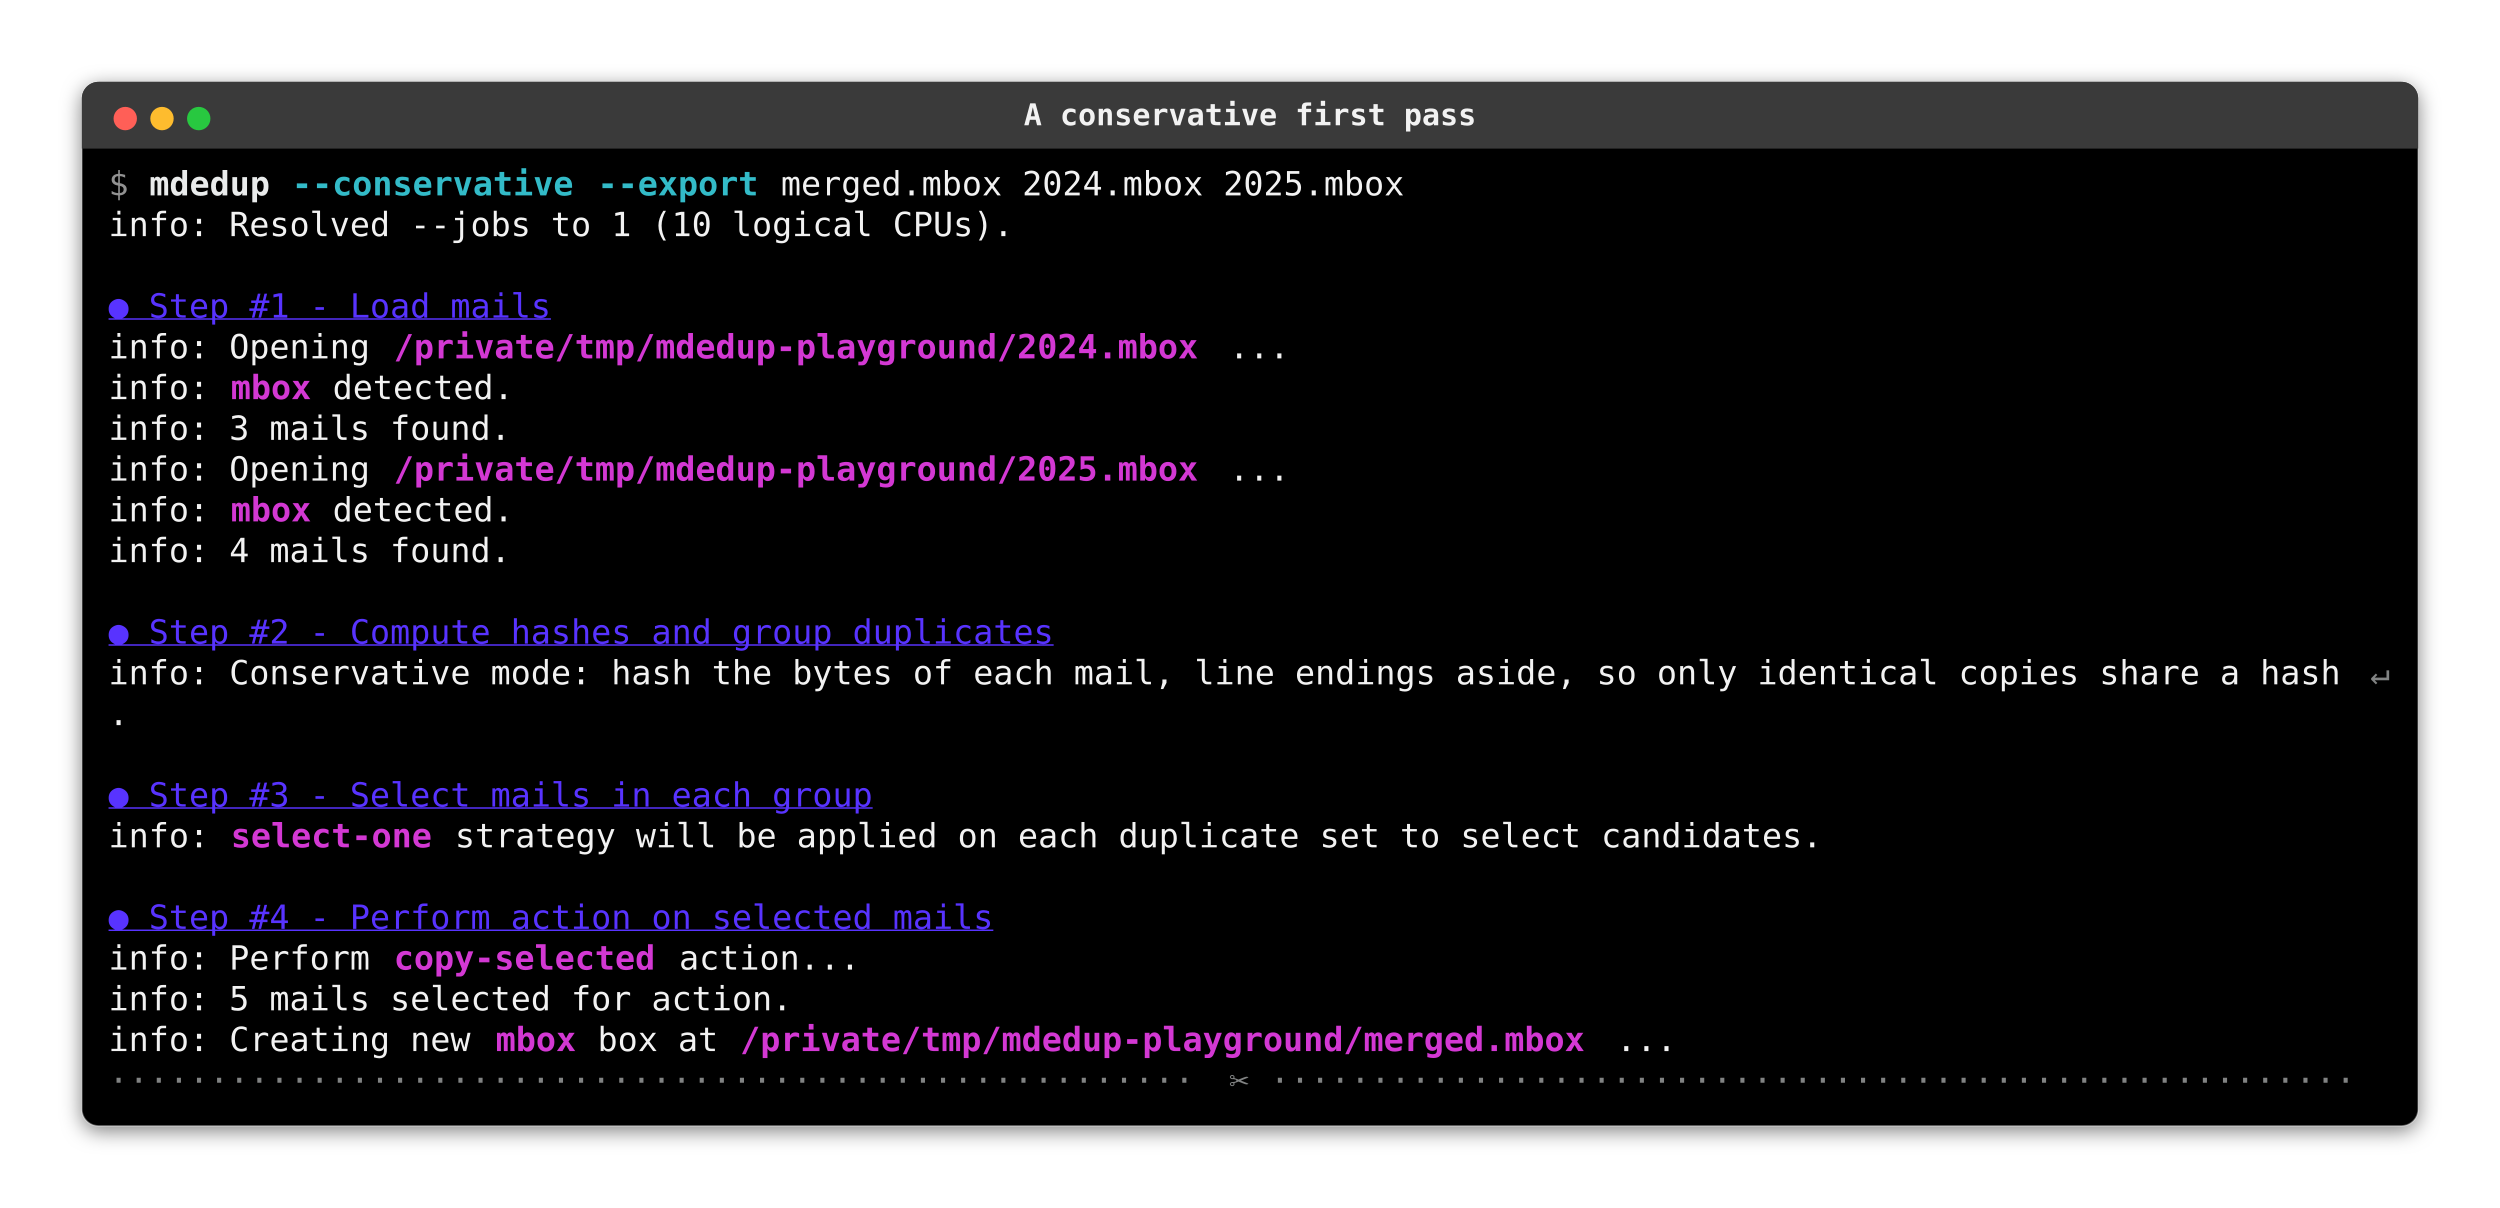
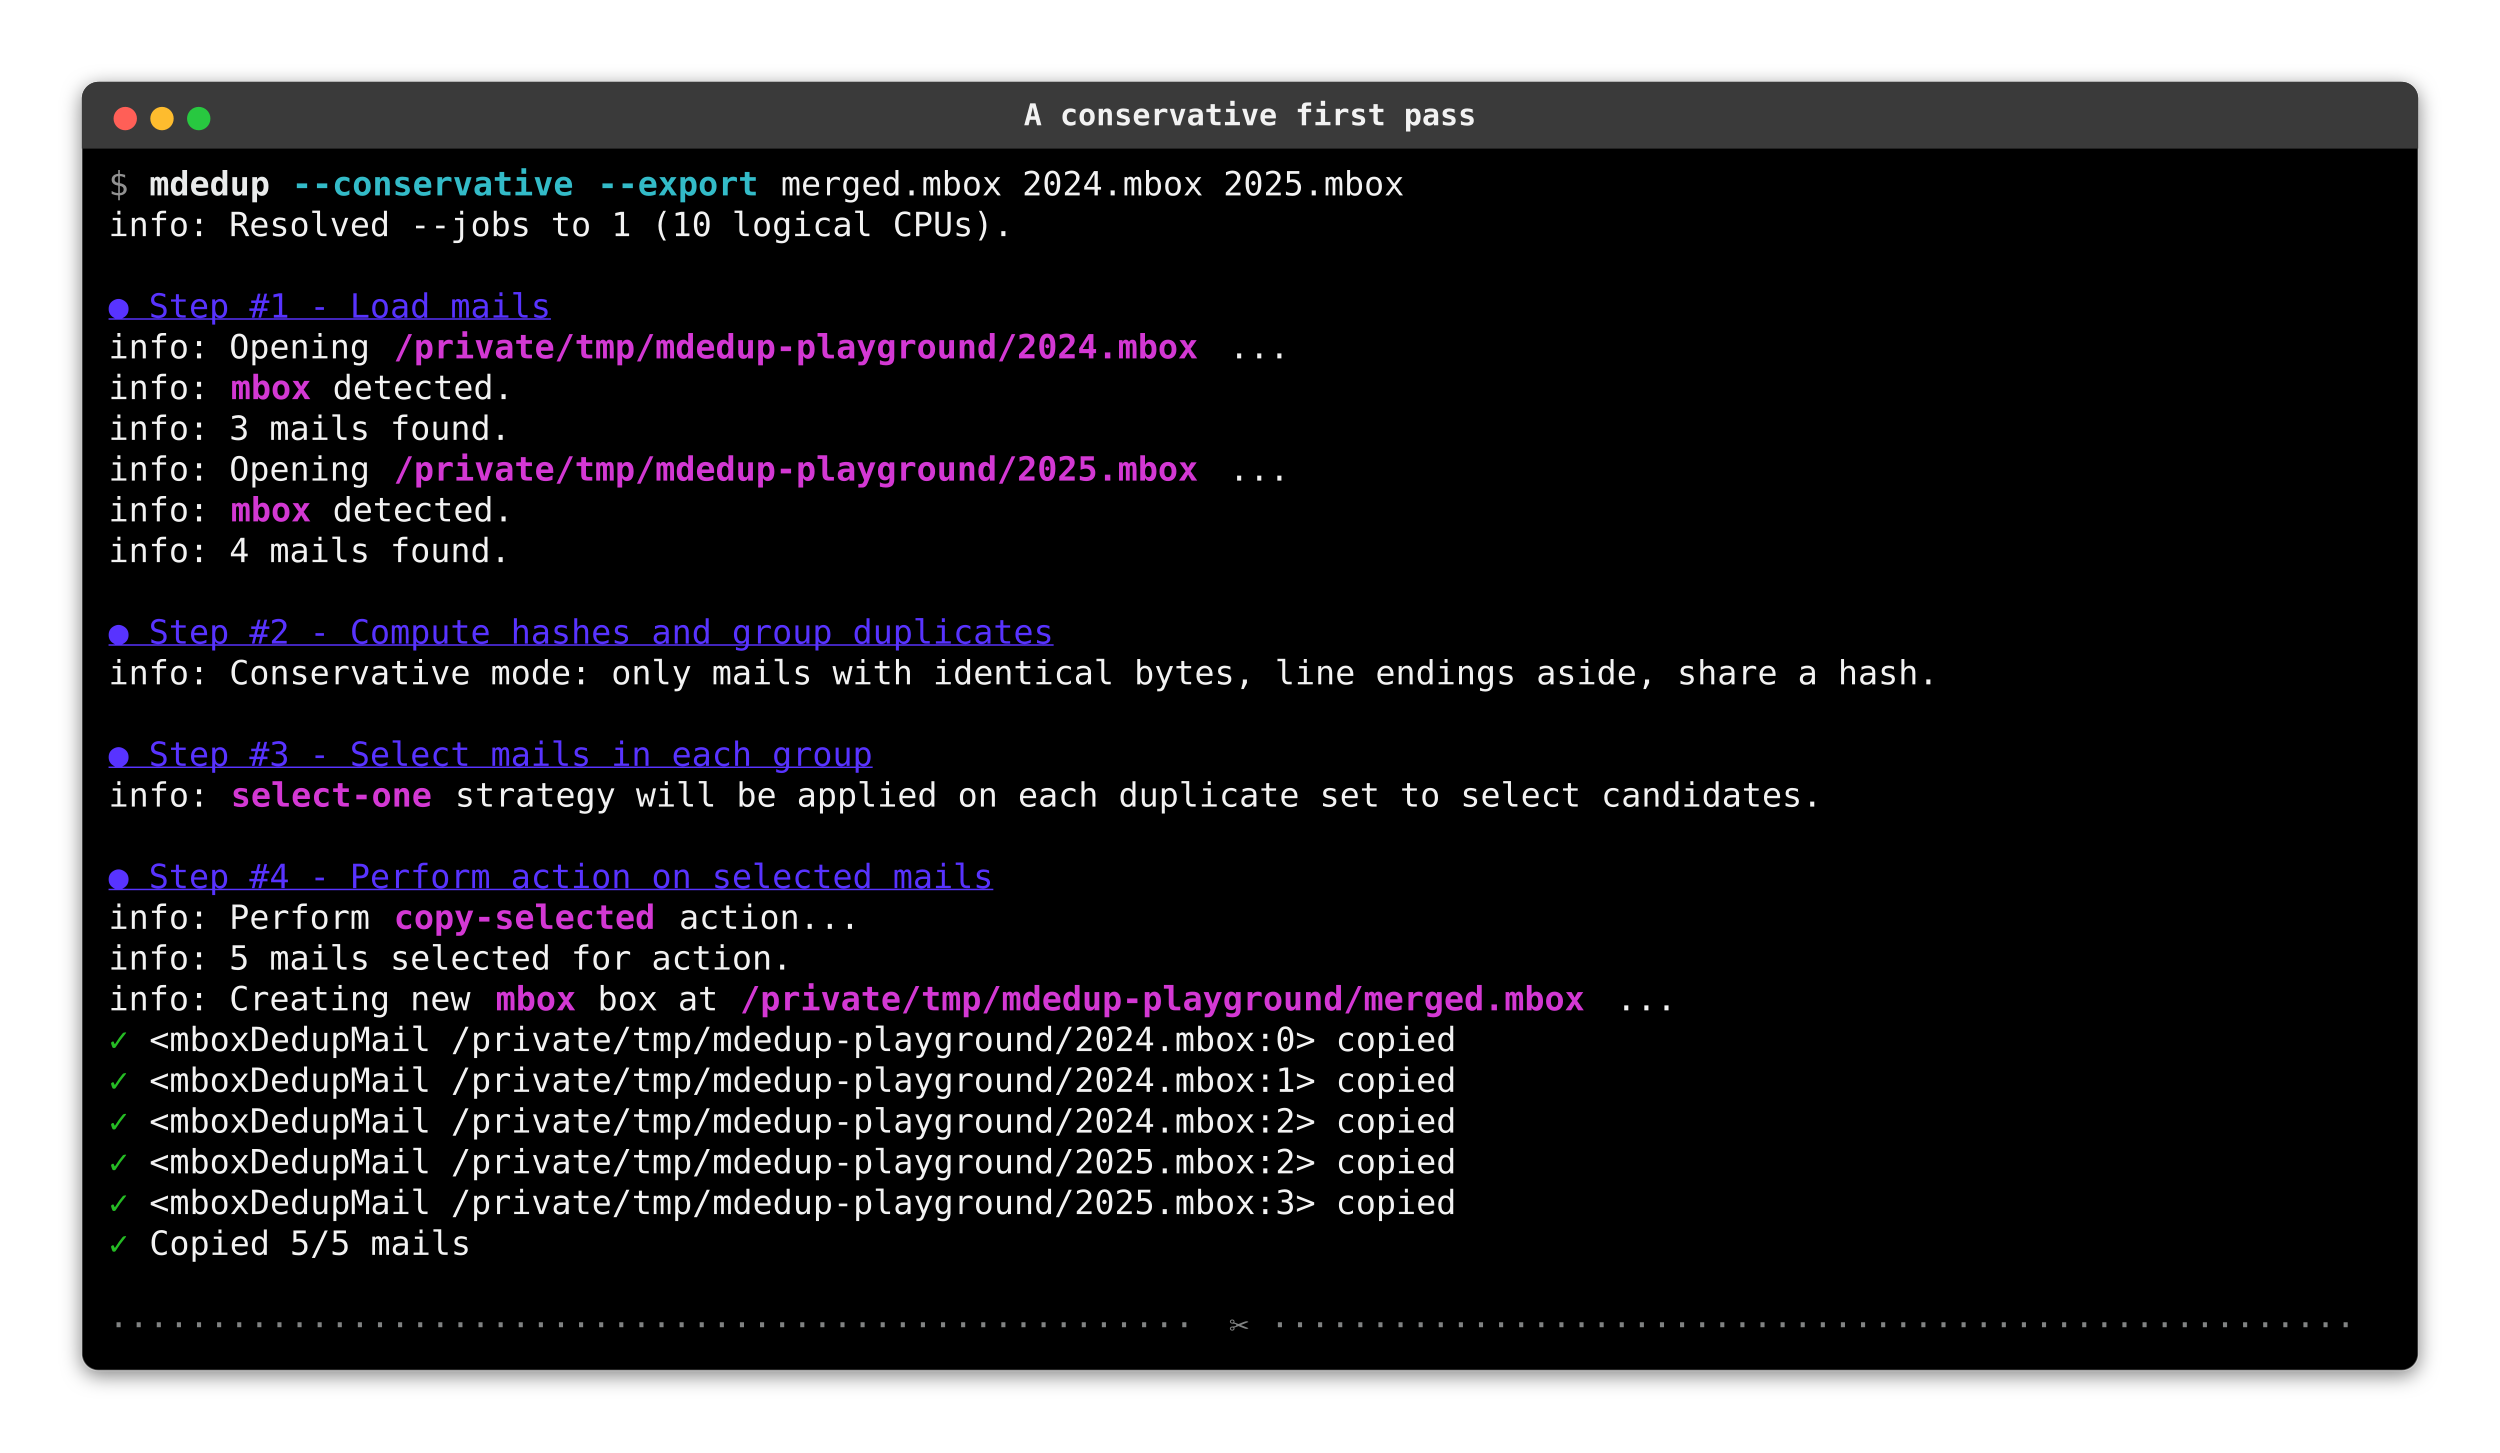
- <svg xmlns="http://www.w3.org/2000/svg" viewBox="0 0 1497 723.2">
+ <svg xmlns="http://www.w3.org/2000/svg" viewBox="0 0 1497 869.6">
  <style>
    .mdedup-conservative-cli-matrix {
        font-family: 'SF Mono', Menlo, Monaco, monospace;
        font-size: 20px;
        line-height: 24.4px;
        font-variant-east-asian: full-width;
    }
    .mdedup-conservative-cli-title {
        font-size: 18px;
        font-weight: bold;
        font-family: 'SF Mono', Menlo, Monaco, monospace;
    }
    .mdedup-conservative-cli-r1 { fill: #919191 }
    .mdedup-conservative-cli-r2 { fill: #e9ebeb;font-weight: bold }
    .mdedup-conservative-cli-r3 { fill: #33bbc8;font-weight: bold }
    .mdedup-conservative-cli-r4 { fill: #f2f2f2 }
    .mdedup-conservative-cli-r5 { fill: #5833ff;text-decoration: underline }
    .mdedup-conservative-cli-r6 { fill: #d338d3;font-weight: bold }
-     .mdedup-conservative-cli-r7 { fill: #818383 }
+     .mdedup-conservative-cli-r7 { fill: #25bc24 }
+     .mdedup-conservative-cli-r8 { fill: #818383 }
</style>
  <defs>
    <clipPath id="mdedup-conservative-cli-clip">
-       <rect x="65" y="97" width="1366.4" height="561.2" />
+       <rect x="65" y="97" width="1366.4" height="707.6" />
    </clipPath>
    <filter id="mdedup-conservative-cli-shadow" x="-50%" y="-50%" width="200%" height="200%">
      <feGaussianBlur in="SourceAlpha" stdDeviation="6" />
      <feOffset dx="0" dy="3" result="cast" />
      <feFlood flood-color="rgba(0,0,0,0.5)" />
      <feComposite in2="cast" operator="in" result="shadow" />
      <feComposite in="shadow" in2="SourceAlpha" operator="out" />
    </filter>
  </defs>
-   <rect filter="url(#mdedup-conservative-cli-shadow)" x="49" y="49" width="1399" height="625.2" rx="10" />
-   <rect fill="#000000" stroke="rgba(255,255,255,0.35)" stroke-width="1" x="49" y="49" width="1399" height="625.2" rx="10" />
+   <rect filter="url(#mdedup-conservative-cli-shadow)" x="49" y="49" width="1399" height="771.6" rx="10" />
+   <rect fill="#000000" stroke="rgba(255,255,255,0.35)" stroke-width="1" x="49" y="49" width="1399" height="771.6" rx="10" />
  <path fill="#3a3a3a" d="M59,49 H1438 A10,10 0 0 1 1448,59 V89 H49 V59 A10,10 0 0 1 59,49 Z" />
  <g transform="translate(49, 49)">
    <g transform="translate(26,22)">
      <circle cx="0" cy="0" r="7" fill="#ff5f57" />
      <circle cx="22" cy="0" r="7" fill="#febc2e" />
      <circle cx="44" cy="0" r="7" fill="#28c840" />
    </g>
  </g>
  <text class="mdedup-conservative-cli-title" fill="#f2f2f2" font-family="monospace" font-size="18" font-weight="bold" text-anchor="middle" x="748.5" y="75">A conservative first pass</text>
  <g clip-path="url(#mdedup-conservative-cli-clip)">
    <g transform="translate(65, 97)">
      <g class="mdedup-conservative-cli-matrix" font-family="monospace" font-size="20" fill="#f2f2f2">
        <text class="mdedup-conservative-cli-r1" x="0" textLength="12.2" y="20">$</text>
        <text class="mdedup-conservative-cli-r2" x="24.4" textLength="73.2" y="20">mdedup</text>
        <text class="mdedup-conservative-cli-r3" x="109.8" textLength="170.8" y="20">--conservative</text>
        <text class="mdedup-conservative-cli-r3" x="292.8" textLength="97.6" y="20">--export</text>
        <text class="mdedup-conservative-cli-r4" x="402.6" textLength="378.2" y="20">merged.mbox 2024.mbox 2025.mbox</text>
        <text class="mdedup-conservative-cli-r4" x="0" textLength="549" y="44.4">info: Resolved --jobs to 1 (10 logical CPUs).</text>
        <text class="mdedup-conservative-cli-r5" x="0" textLength="268.4" y="93.2">● Step #1 - Load mails</text>
        <text class="mdedup-conservative-cli-r4" x="0" textLength="158.6" y="117.6">info: Opening</text>
        <text class="mdedup-conservative-cli-r6" x="170.8" textLength="488" y="117.6">/private/tmp/mdedup-playground/2024.mbox</text>
        <text class="mdedup-conservative-cli-r4" x="671" textLength="36.6" y="117.6">...</text>
        <text class="mdedup-conservative-cli-r4" x="0" textLength="61" y="142">info:</text>
        <text class="mdedup-conservative-cli-r6" x="73.2" textLength="48.8" y="142">mbox</text>
        <text class="mdedup-conservative-cli-r4" x="134.2" textLength="109.8" y="142">detected.</text>
        <text class="mdedup-conservative-cli-r4" x="0" textLength="244" y="166.4">info: 3 mails found.</text>
        <text class="mdedup-conservative-cli-r4" x="0" textLength="158.6" y="190.8">info: Opening</text>
        <text class="mdedup-conservative-cli-r6" x="170.8" textLength="488" y="190.8">/private/tmp/mdedup-playground/2025.mbox</text>
        <text class="mdedup-conservative-cli-r4" x="671" textLength="36.6" y="190.8">...</text>
        <text class="mdedup-conservative-cli-r4" x="0" textLength="61" y="215.2">info:</text>
        <text class="mdedup-conservative-cli-r6" x="73.2" textLength="48.8" y="215.2">mbox</text>
        <text class="mdedup-conservative-cli-r4" x="134.2" textLength="109.8" y="215.2">detected.</text>
        <text class="mdedup-conservative-cli-r4" x="0" textLength="244" y="239.6">info: 4 mails found.</text>
        <text class="mdedup-conservative-cli-r5" x="0" textLength="573.4" y="288.4">● Step #2 - Compute hashes and group duplicates</text>
-         <text class="mdedup-conservative-cli-r4" x="0" textLength="1354.2" y="312.8">info: Conservative mode: hash the bytes of each mail, line endings aside, so only identical copies share a hash</text>
-         <text class="mdedup-conservative-cli-r7" x="1354.2" textLength="12.2" y="312.8">↵</text>
-         <text class="mdedup-conservative-cli-r4" x="0" textLength="12.2" y="337.2">.</text>
-         <text class="mdedup-conservative-cli-r5" x="0" textLength="463.6" y="386">● Step #3 - Select mails in each group</text>
-         <text class="mdedup-conservative-cli-r4" x="0" textLength="61" y="410.4">info:</text>
-         <text class="mdedup-conservative-cli-r6" x="73.2" textLength="122" y="410.4">select-one</text>
-         <text class="mdedup-conservative-cli-r4" x="207.4" textLength="829.6" y="410.4">strategy will be applied on each duplicate set to select candidates.</text>
-         <text class="mdedup-conservative-cli-r5" x="0" textLength="536.8" y="459.2">● Step #4 - Perform action on selected mails</text>
-         <text class="mdedup-conservative-cli-r4" x="0" textLength="158.6" y="483.6">info: Perform</text>
-         <text class="mdedup-conservative-cli-r6" x="170.8" textLength="158.6" y="483.6">copy-selected</text>
-         <text class="mdedup-conservative-cli-r4" x="341.6" textLength="109.8" y="483.6">action...</text>
-         <text class="mdedup-conservative-cli-r4" x="0" textLength="414.8" y="508">info: 5 mails selected for action.</text>
-         <text class="mdedup-conservative-cli-r4" x="0" textLength="219.6" y="532.4">info: Creating new</text>
-         <text class="mdedup-conservative-cli-r6" x="231.8" textLength="48.8" y="532.4">mbox</text>
-         <text class="mdedup-conservative-cli-r4" x="292.8" textLength="73.2" y="532.4">box at</text>
-         <text class="mdedup-conservative-cli-r6" x="378.2" textLength="512.4" y="532.4">/private/tmp/mdedup-playground/merged.mbox</text>
-         <text class="mdedup-conservative-cli-r4" x="902.8" textLength="36.6" y="532.4">...</text>
-         <text class="mdedup-conservative-cli-r7" x="0" textLength="658.8" y="556.8">······················································</text>
-         <text class="mdedup-conservative-cli-r7" x="671" textLength="12.2" y="556.8">✂</text>
-         <text class="mdedup-conservative-cli-r7" x="695.4" textLength="658.8" y="556.8">······················································</text>
+         <text class="mdedup-conservative-cli-r4" x="0" textLength="1110.2" y="312.8">info: Conservative mode: only mails with identical bytes, line endings aside, share a hash.</text>
+         <text class="mdedup-conservative-cli-r5" x="0" textLength="463.6" y="361.6">● Step #3 - Select mails in each group</text>
+         <text class="mdedup-conservative-cli-r4" x="0" textLength="61" y="386">info:</text>
+         <text class="mdedup-conservative-cli-r6" x="73.2" textLength="122" y="386">select-one</text>
+         <text class="mdedup-conservative-cli-r4" x="207.4" textLength="829.6" y="386">strategy will be applied on each duplicate set to select candidates.</text>
+         <text class="mdedup-conservative-cli-r5" x="0" textLength="536.8" y="434.8">● Step #4 - Perform action on selected mails</text>
+         <text class="mdedup-conservative-cli-r4" x="0" textLength="158.6" y="459.2">info: Perform</text>
+         <text class="mdedup-conservative-cli-r6" x="170.8" textLength="158.6" y="459.2">copy-selected</text>
+         <text class="mdedup-conservative-cli-r4" x="341.6" textLength="109.8" y="459.2">action...</text>
+         <text class="mdedup-conservative-cli-r4" x="0" textLength="414.8" y="483.6">info: 5 mails selected for action.</text>
+         <text class="mdedup-conservative-cli-r4" x="0" textLength="219.6" y="508">info: Creating new</text>
+         <text class="mdedup-conservative-cli-r6" x="231.8" textLength="48.8" y="508">mbox</text>
+         <text class="mdedup-conservative-cli-r4" x="292.8" textLength="73.2" y="508">box at</text>
+         <text class="mdedup-conservative-cli-r6" x="378.2" textLength="512.4" y="508">/private/tmp/mdedup-playground/merged.mbox</text>
+         <text class="mdedup-conservative-cli-r4" x="902.8" textLength="36.6" y="508">...</text>
+         <text class="mdedup-conservative-cli-r7" x="0" textLength="12.2" y="532.4">✓</text>
+         <text class="mdedup-conservative-cli-r4" x="24.4" textLength="793" y="532.4">&lt;mboxDedupMail /private/tmp/mdedup-playground/2024.mbox:0&gt; copied</text>
+         <text class="mdedup-conservative-cli-r7" x="0" textLength="12.2" y="556.8">✓</text>
+         <text class="mdedup-conservative-cli-r4" x="24.4" textLength="793" y="556.8">&lt;mboxDedupMail /private/tmp/mdedup-playground/2024.mbox:1&gt; copied</text>
+         <text class="mdedup-conservative-cli-r7" x="0" textLength="12.2" y="581.2">✓</text>
+         <text class="mdedup-conservative-cli-r4" x="24.4" textLength="793" y="581.2">&lt;mboxDedupMail /private/tmp/mdedup-playground/2024.mbox:2&gt; copied</text>
+         <text class="mdedup-conservative-cli-r7" x="0" textLength="12.2" y="605.6">✓</text>
+         <text class="mdedup-conservative-cli-r4" x="24.4" textLength="793" y="605.6">&lt;mboxDedupMail /private/tmp/mdedup-playground/2025.mbox:2&gt; copied</text>
+         <text class="mdedup-conservative-cli-r7" x="0" textLength="12.2" y="630">✓</text>
+         <text class="mdedup-conservative-cli-r4" x="24.4" textLength="793" y="630">&lt;mboxDedupMail /private/tmp/mdedup-playground/2025.mbox:3&gt; copied</text>
+         <text class="mdedup-conservative-cli-r7" x="0" textLength="12.2" y="654.4">✓</text>
+         <text class="mdedup-conservative-cli-r4" x="24.4" textLength="195.2" y="654.4">Copied 5/5 mails</text>
+         <text class="mdedup-conservative-cli-r8" x="0" textLength="658.8" y="703.2">······················································</text>
+         <text class="mdedup-conservative-cli-r8" x="671" textLength="12.2" y="703.2">✂</text>
+         <text class="mdedup-conservative-cli-r8" x="695.4" textLength="658.8" y="703.2">······················································</text>
      </g>
    </g>
  </g>
</svg>
